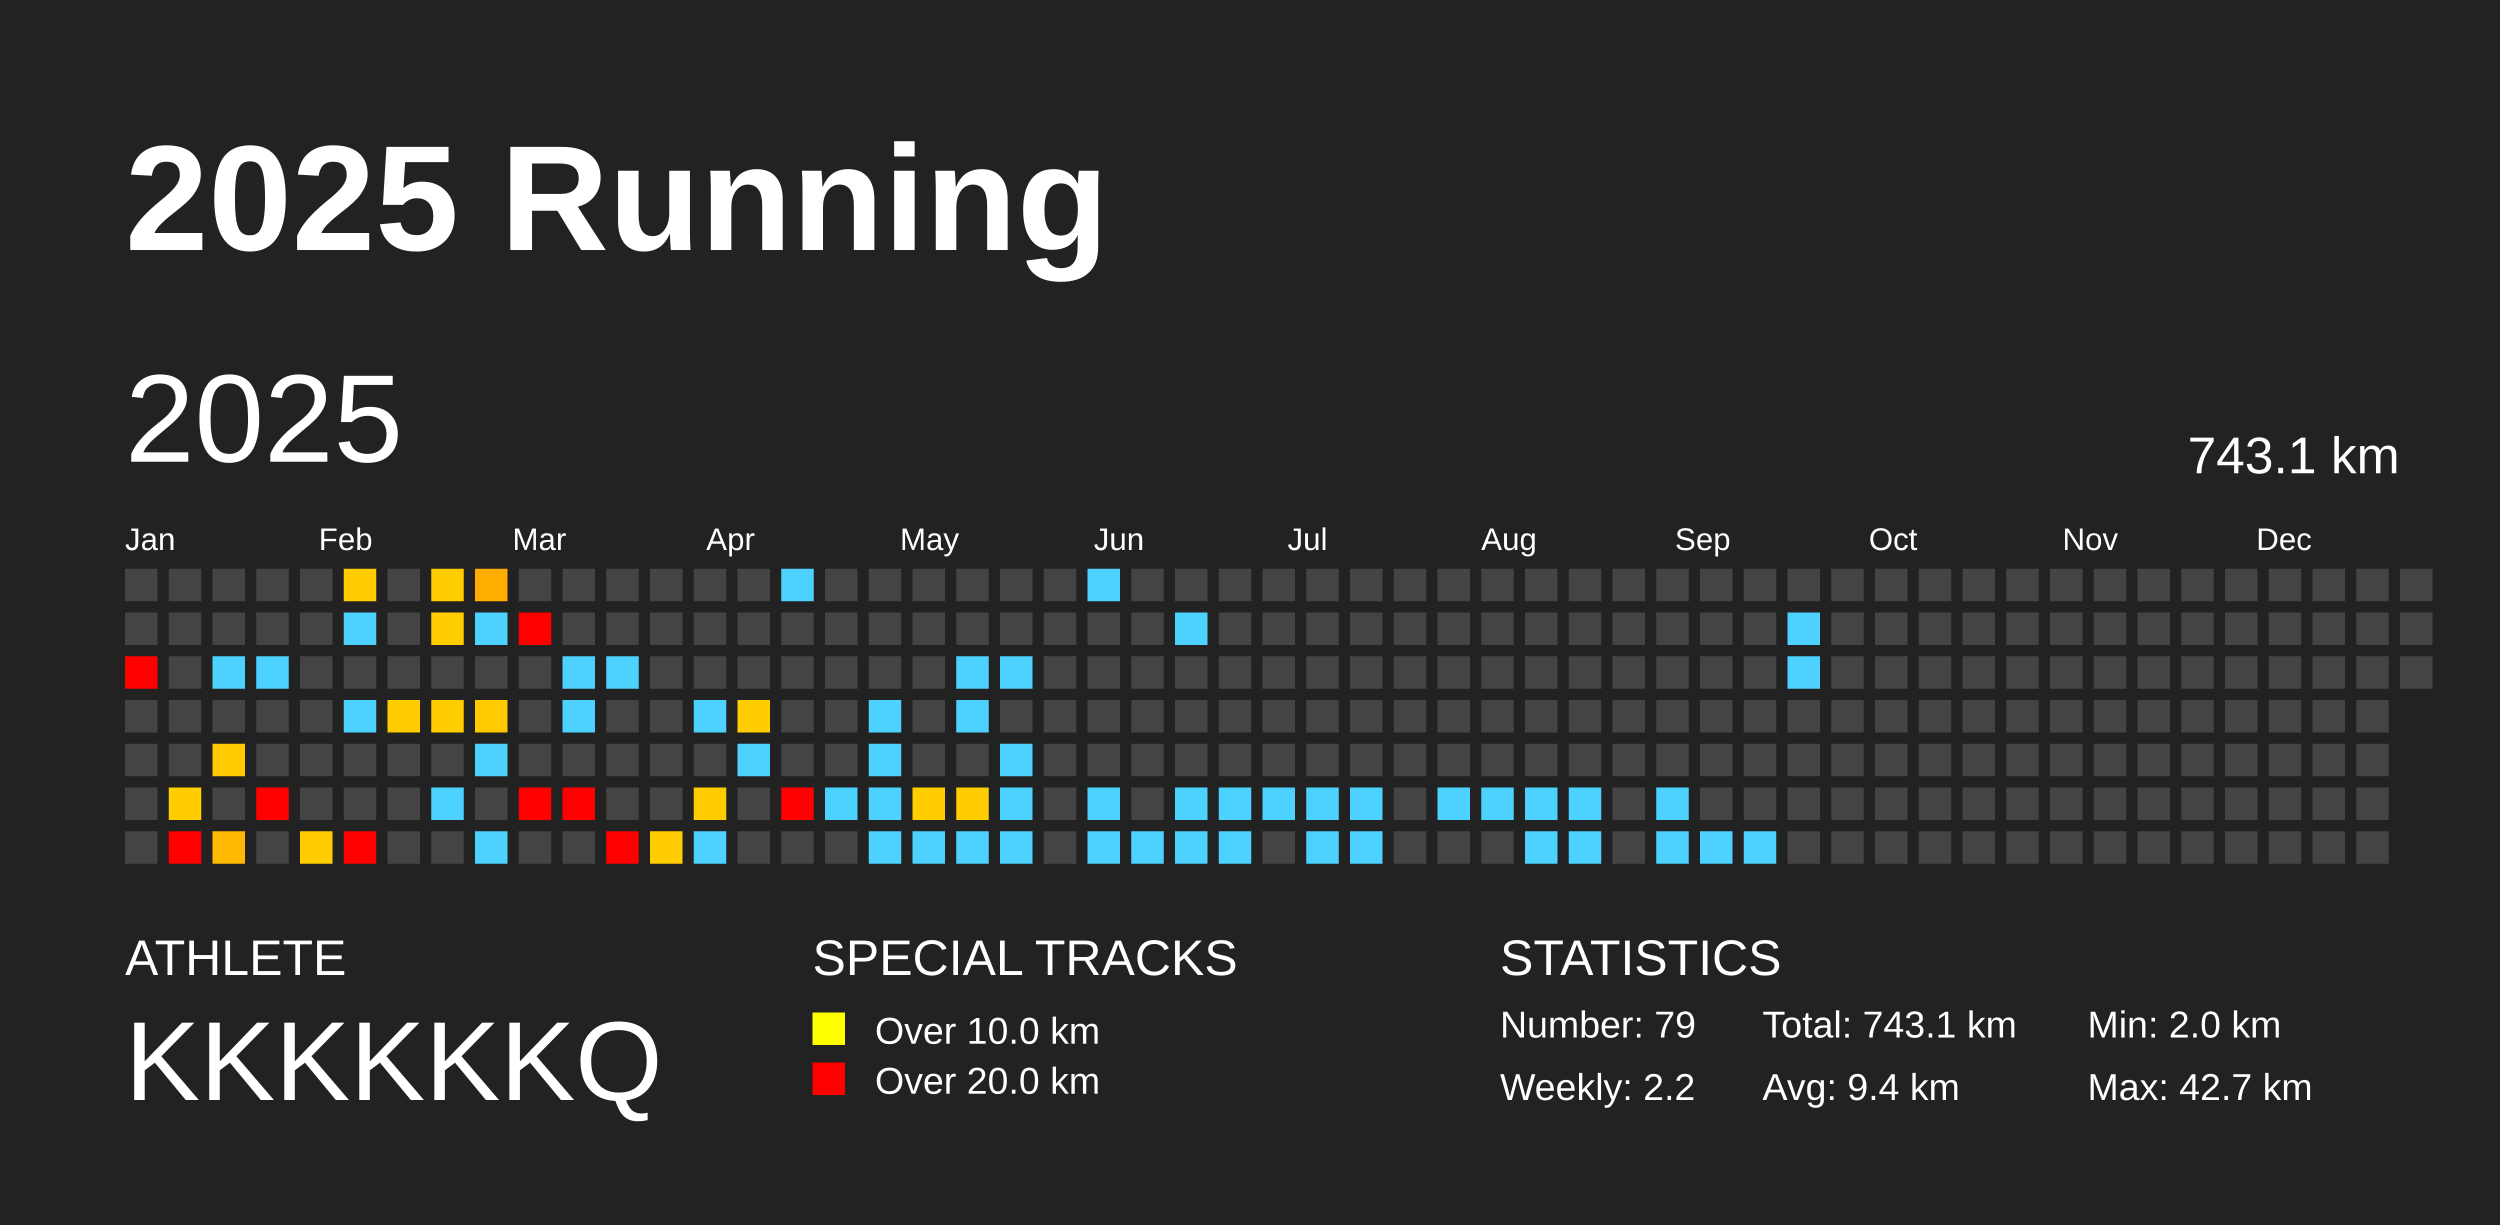
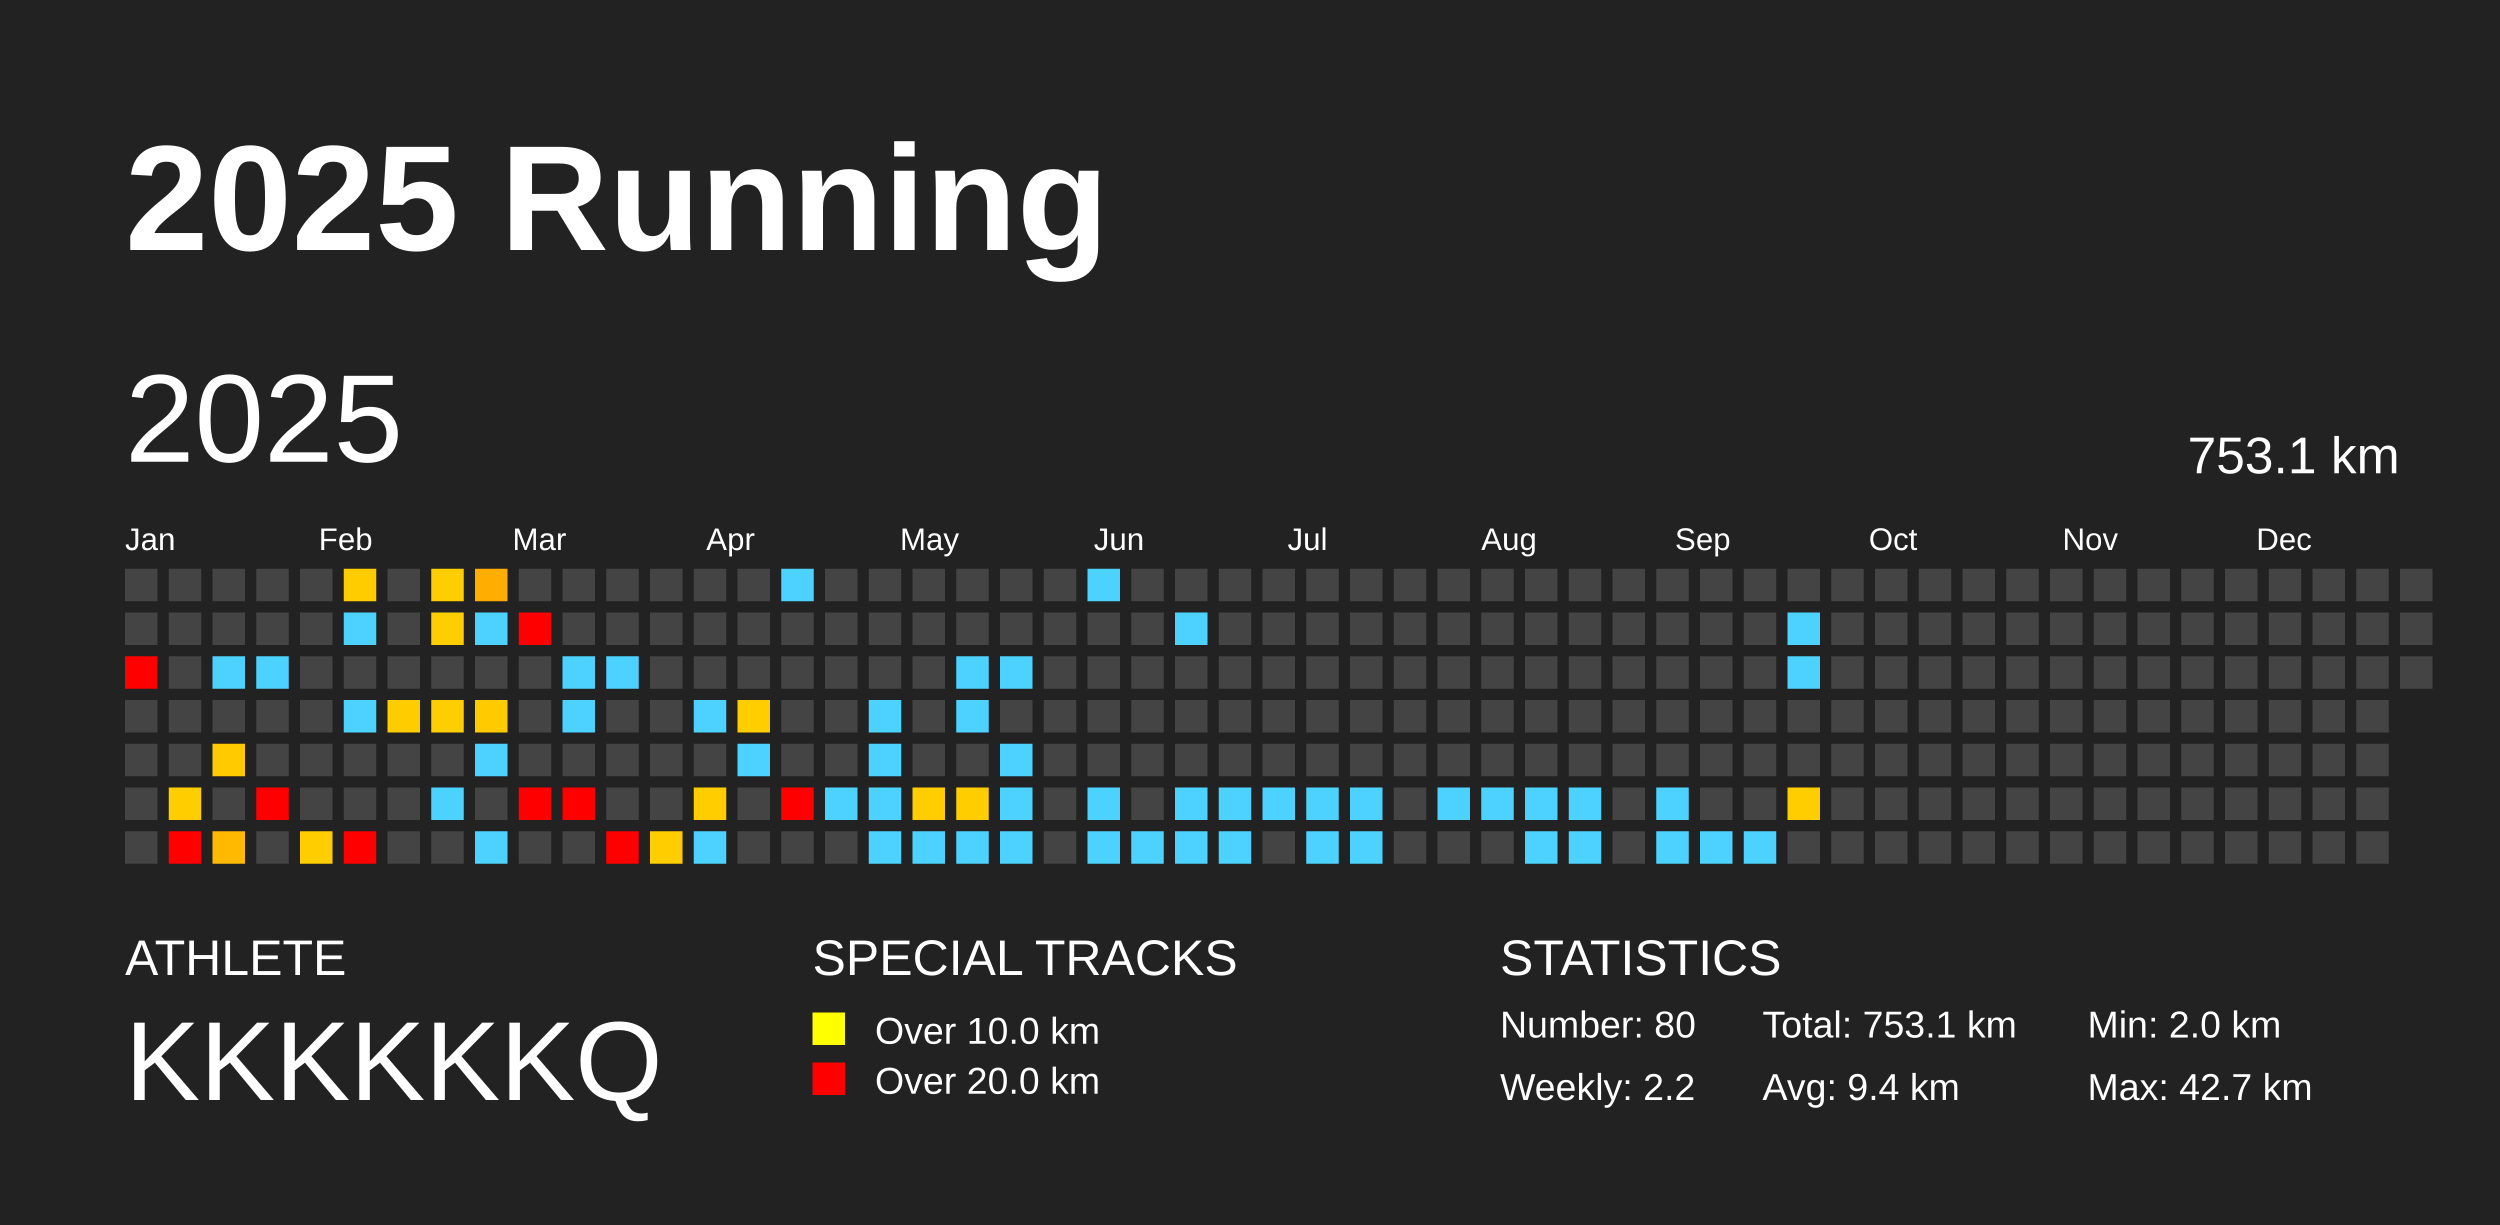
<svg xmlns="http://www.w3.org/2000/svg" baseProfile="full" height="98mm" version="1.1" viewBox="0,0,200,98" width="200mm">
  <defs />
  <rect fill="#222222" height="98" width="200" x="0" y="0" />
  <text fill="#FFFFFF" style="font-size:12px; font-family:Arial; font-weight:bold;" x="10" y="20">2025 Running</text>
  <text fill="#FFFFFF" style="font-size:4px; font-family:Arial" x="10" y="78">ATHLETE</text>
  <text fill="#FFFFFF" style="font-size:9px; font-family:Arial" x="10" y="88">KKKKKKQ</text>
  <text fill="#FFFFFF" style="font-size:4px; font-family:Arial" x="65" y="78">SPECIAL TRACKS</text>
  <rect fill="yellow" height="2.6" width="2.6" x="65" y="81" />
  <text fill="#FFFFFF" style="font-size:3px; font-family:Arial" x="70" y="83.5">Over 10.0 km</text>
  <rect fill="red" height="2.6" width="2.6" x="65" y="85" />
  <text fill="#FFFFFF" style="font-size:3px; font-family:Arial" x="70" y="87.5">Over 20.0 km</text>
  <text fill="#FFFFFF" style="font-size:4px; font-family:Arial" x="120" y="78">STATISTICS</text>
-   <text fill="#FFFFFF" style="font-size:3px; font-family:Arial" x="120" y="83">Number: 79</text>
+   <text fill="#FFFFFF" style="font-size:3px; font-family:Arial" x="120" y="83">Number: 80</text>
  <text fill="#FFFFFF" style="font-size:3px; font-family:Arial" x="120" y="88">Weekly: 2.2</text>
-   <text fill="#FFFFFF" style="font-size:3px; font-family:Arial" x="141" y="83">Total: 743.1 km</text>
+   <text fill="#FFFFFF" style="font-size:3px; font-family:Arial" x="141" y="83">Total: 753.1 km</text>
  <text fill="#FFFFFF" style="font-size:3px; font-family:Arial" x="141" y="88">Avg: 9.4 km</text>
  <text fill="#FFFFFF" style="font-size:3px; font-family:Arial" x="167" y="83">Min: 2.0 km</text>
  <text fill="#FFFFFF" style="font-size:3px; font-family:Arial" x="167" y="88">Max: 42.7 km</text>
  <text dominant-baseline="hanging" fill="#FFFFFF" style="font-size:10.0px; font-family:Arial;" x="10" y="30">2025</text>
-   <text dominant-baseline="hanging" fill="#FFFFFF" style="font-size:4.125px; font-family:Arial;" x="175" y="35">743.1 km</text>
+   <text dominant-baseline="hanging" fill="#FFFFFF" style="font-size:4.125px; font-family:Arial;" x="175" y="35">753.1 km</text>
  <text fill="#FFFFFF" style="font-size:2.5px; font-family:Arial" x="10.0" y="44">Jan</text>
  <text fill="#FFFFFF" style="font-size:2.5px; font-family:Arial" x="25.5" y="44">Feb</text>
  <text fill="#FFFFFF" style="font-size:2.5px; font-family:Arial" x="41.0" y="44">Mar</text>
  <text fill="#FFFFFF" style="font-size:2.5px; font-family:Arial" x="56.5" y="44">Apr</text>
  <text fill="#FFFFFF" style="font-size:2.5px; font-family:Arial" x="72.0" y="44">May</text>
  <text fill="#FFFFFF" style="font-size:2.5px; font-family:Arial" x="87.5" y="44">Jun</text>
  <text fill="#FFFFFF" style="font-size:2.5px; font-family:Arial" x="103.0" y="44">Jul</text>
  <text fill="#FFFFFF" style="font-size:2.5px; font-family:Arial" x="118.5" y="44">Aug</text>
  <text fill="#FFFFFF" style="font-size:2.5px; font-family:Arial" x="134.0" y="44">Sep</text>
  <text fill="#FFFFFF" style="font-size:2.5px; font-family:Arial" x="149.5" y="44">Oct</text>
  <text fill="#FFFFFF" style="font-size:2.5px; font-family:Arial" x="165.0" y="44">Nov</text>
  <text fill="#FFFFFF" style="font-size:2.5px; font-family:Arial" x="180.5" y="44">Dec</text>
  <rect fill="#444444" height="2.6" width="2.6" x="10.0" y="45.5" />
  <rect fill="#444444" height="2.6" width="2.6" x="10.0" y="49.0" />
  <rect fill="red" height="2.6" width="2.6" x="10.0" y="52.5" />
  <rect fill="#444444" height="2.6" width="2.6" x="10.0" y="56.0" />
  <rect fill="#444444" height="2.6" width="2.6" x="10.0" y="59.5" />
  <rect fill="#444444" height="2.6" width="2.6" x="10.0" y="63.0" />
  <rect fill="#444444" height="2.6" width="2.6" x="10.0" y="66.5" />
  <rect fill="#444444" height="2.6" width="2.6" x="13.5" y="45.5" />
  <rect fill="#444444" height="2.6" width="2.6" x="13.5" y="49.0" />
  <rect fill="#444444" height="2.6" width="2.6" x="13.5" y="52.5" />
  <rect fill="#444444" height="2.6" width="2.6" x="13.5" y="56.0" />
  <rect fill="#444444" height="2.6" width="2.6" x="13.5" y="59.5" />
  <rect fill="#ffcd00" height="2.6" width="2.6" x="13.5" y="63.0" />
  <rect fill="red" height="2.6" width="2.6" x="13.5" y="66.5" />
  <rect fill="#444444" height="2.6" width="2.6" x="17.0" y="45.5" />
  <rect fill="#444444" height="2.6" width="2.6" x="17.0" y="49.0" />
  <rect fill="#4dd2ff" height="2.6" width="2.6" x="17.0" y="52.5" />
  <rect fill="#444444" height="2.6" width="2.6" x="17.0" y="56.0" />
  <rect fill="#ffcb00" height="2.6" width="2.6" x="17.0" y="59.5" />
  <rect fill="#444444" height="2.6" width="2.6" x="17.0" y="63.0" />
  <rect fill="#ffb900" height="2.6" width="2.6" x="17.0" y="66.5" />
  <rect fill="#444444" height="2.6" width="2.6" x="20.5" y="45.5" />
  <rect fill="#444444" height="2.6" width="2.6" x="20.5" y="49.0" />
  <rect fill="#4dd2ff" height="2.6" width="2.6" x="20.5" y="52.5" />
  <rect fill="#444444" height="2.6" width="2.6" x="20.5" y="56.0" />
  <rect fill="#444444" height="2.6" width="2.6" x="20.5" y="59.5" />
  <rect fill="red" height="2.6" width="2.6" x="20.5" y="63.0" />
  <rect fill="#444444" height="2.6" width="2.6" x="20.5" y="66.5" />
  <rect fill="#444444" height="2.6" width="2.6" x="24.0" y="45.5" />
  <rect fill="#444444" height="2.6" width="2.6" x="24.0" y="49.0" />
  <rect fill="#444444" height="2.6" width="2.6" x="24.0" y="52.5" />
  <rect fill="#444444" height="2.6" width="2.6" x="24.0" y="56.0" />
  <rect fill="#444444" height="2.6" width="2.6" x="24.0" y="59.5" />
  <rect fill="#444444" height="2.6" width="2.6" x="24.0" y="63.0" />
  <rect fill="#ffcd00" height="2.6" width="2.6" x="24.0" y="66.5" />
  <rect fill="#ffcc00" height="2.6" width="2.6" x="27.5" y="45.5" />
  <rect fill="#4dd2ff" height="2.6" width="2.6" x="27.5" y="49.0" />
  <rect fill="#444444" height="2.6" width="2.6" x="27.5" y="52.5" />
  <rect fill="#4dd2ff" height="2.6" width="2.6" x="27.5" y="56.0" />
  <rect fill="#444444" height="2.6" width="2.6" x="27.5" y="59.5" />
  <rect fill="#444444" height="2.6" width="2.6" x="27.5" y="63.0" />
  <rect fill="red" height="2.6" width="2.6" x="27.5" y="66.5" />
  <rect fill="#444444" height="2.6" width="2.6" x="31.0" y="45.5" />
  <rect fill="#444444" height="2.6" width="2.6" x="31.0" y="49.0" />
  <rect fill="#444444" height="2.6" width="2.6" x="31.0" y="52.5" />
  <rect fill="#ffcc00" height="2.6" width="2.6" x="31.0" y="56.0" />
  <rect fill="#444444" height="2.6" width="2.6" x="31.0" y="59.5" />
  <rect fill="#444444" height="2.6" width="2.6" x="31.0" y="63.0" />
  <rect fill="#444444" height="2.6" width="2.6" x="31.0" y="66.5" />
  <rect fill="#ffcd00" height="2.6" width="2.6" x="34.5" y="45.5" />
  <rect fill="#ffcd00" height="2.6" width="2.6" x="34.5" y="49.0" />
  <rect fill="#444444" height="2.6" width="2.6" x="34.5" y="52.5" />
  <rect fill="#ffcd00" height="2.6" width="2.6" x="34.5" y="56.0" />
  <rect fill="#444444" height="2.6" width="2.6" x="34.5" y="59.5" />
  <rect fill="#4dd2ff" height="2.6" width="2.6" x="34.5" y="63.0" />
  <rect fill="#444444" height="2.6" width="2.6" x="34.5" y="66.5" />
  <rect fill="#ffad00" height="2.6" width="2.6" x="38.0" y="45.5" />
  <rect fill="#4dd2ff" height="2.6" width="2.6" x="38.0" y="49.0" />
  <rect fill="#444444" height="2.6" width="2.6" x="38.0" y="52.5" />
  <rect fill="#ffcb00" height="2.6" width="2.6" x="38.0" y="56.0" />
  <rect fill="#4dd2ff" height="2.6" width="2.6" x="38.0" y="59.5" />
  <rect fill="#444444" height="2.6" width="2.6" x="38.0" y="63.0" />
  <rect fill="#4dd2ff" height="2.6" width="2.6" x="38.0" y="66.5" />
  <rect fill="#444444" height="2.6" width="2.6" x="41.5" y="45.5" />
  <rect fill="red" height="2.6" width="2.6" x="41.5" y="49.0" />
  <rect fill="#444444" height="2.6" width="2.6" x="41.5" y="52.5" />
  <rect fill="#444444" height="2.6" width="2.6" x="41.5" y="56.0" />
  <rect fill="#444444" height="2.6" width="2.6" x="41.5" y="59.5" />
  <rect fill="red" height="2.6" width="2.6" x="41.5" y="63.0" />
  <rect fill="#444444" height="2.6" width="2.6" x="41.5" y="66.5" />
  <rect fill="#444444" height="2.6" width="2.6" x="45.0" y="45.5" />
  <rect fill="#444444" height="2.6" width="2.6" x="45.0" y="49.0" />
  <rect fill="#4dd2ff" height="2.6" width="2.6" x="45.0" y="52.5" />
  <rect fill="#4dd2ff" height="2.6" width="2.6" x="45.0" y="56.0" />
  <rect fill="#444444" height="2.6" width="2.6" x="45.0" y="59.5" />
  <rect fill="red" height="2.6" width="2.6" x="45.0" y="63.0" />
  <rect fill="#444444" height="2.6" width="2.6" x="45.0" y="66.5" />
  <rect fill="#444444" height="2.6" width="2.6" x="48.5" y="45.5" />
  <rect fill="#444444" height="2.6" width="2.6" x="48.5" y="49.0" />
  <rect fill="#4dd2ff" height="2.6" width="2.6" x="48.5" y="52.5" />
  <rect fill="#444444" height="2.6" width="2.6" x="48.5" y="56.0" />
  <rect fill="#444444" height="2.6" width="2.6" x="48.5" y="59.5" />
  <rect fill="#444444" height="2.6" width="2.6" x="48.5" y="63.0" />
  <rect fill="red" height="2.6" width="2.6" x="48.5" y="66.5" />
  <rect fill="#444444" height="2.6" width="2.6" x="52.0" y="45.5" />
  <rect fill="#444444" height="2.6" width="2.6" x="52.0" y="49.0" />
  <rect fill="#444444" height="2.6" width="2.6" x="52.0" y="52.5" />
  <rect fill="#444444" height="2.6" width="2.6" x="52.0" y="56.0" />
  <rect fill="#444444" height="2.6" width="2.6" x="52.0" y="59.5" />
  <rect fill="#444444" height="2.6" width="2.6" x="52.0" y="63.0" />
  <rect fill="#ffcd00" height="2.6" width="2.6" x="52.0" y="66.5" />
  <rect fill="#444444" height="2.6" width="2.6" x="55.5" y="45.5" />
  <rect fill="#444444" height="2.6" width="2.6" x="55.5" y="49.0" />
  <rect fill="#444444" height="2.6" width="2.6" x="55.5" y="52.5" />
  <rect fill="#4dd2ff" height="2.6" width="2.6" x="55.5" y="56.0" />
  <rect fill="#444444" height="2.6" width="2.6" x="55.5" y="59.5" />
  <rect fill="#ffcd00" height="2.6" width="2.6" x="55.5" y="63.0" />
  <rect fill="#4dd2ff" height="2.6" width="2.6" x="55.5" y="66.5" />
  <rect fill="#444444" height="2.6" width="2.6" x="59.0" y="45.5" />
  <rect fill="#444444" height="2.6" width="2.6" x="59.0" y="49.0" />
  <rect fill="#444444" height="2.6" width="2.6" x="59.0" y="52.5" />
  <rect fill="#ffcd00" height="2.6" width="2.6" x="59.0" y="56.0" />
  <rect fill="#4dd2ff" height="2.6" width="2.6" x="59.0" y="59.5" />
  <rect fill="#444444" height="2.6" width="2.6" x="59.0" y="63.0" />
  <rect fill="#444444" height="2.6" width="2.6" x="59.0" y="66.5" />
  <rect fill="#4dd2ff" height="2.6" width="2.6" x="62.5" y="45.5" />
  <rect fill="#444444" height="2.6" width="2.6" x="62.5" y="49.0" />
  <rect fill="#444444" height="2.6" width="2.6" x="62.5" y="52.5" />
  <rect fill="#444444" height="2.6" width="2.6" x="62.5" y="56.0" />
  <rect fill="#444444" height="2.6" width="2.6" x="62.5" y="59.5" />
  <rect fill="red" height="2.6" width="2.6" x="62.5" y="63.0" />
  <rect fill="#444444" height="2.6" width="2.6" x="62.5" y="66.5" />
  <rect fill="#444444" height="2.6" width="2.6" x="66.0" y="45.5" />
  <rect fill="#444444" height="2.6" width="2.6" x="66.0" y="49.0" />
  <rect fill="#444444" height="2.6" width="2.6" x="66.0" y="52.5" />
  <rect fill="#444444" height="2.6" width="2.6" x="66.0" y="56.0" />
  <rect fill="#444444" height="2.6" width="2.6" x="66.0" y="59.5" />
  <rect fill="#4dd2ff" height="2.6" width="2.6" x="66.0" y="63.0" />
  <rect fill="#444444" height="2.6" width="2.6" x="66.0" y="66.5" />
  <rect fill="#444444" height="2.6" width="2.6" x="69.5" y="45.5" />
  <rect fill="#444444" height="2.6" width="2.6" x="69.5" y="49.0" />
  <rect fill="#444444" height="2.6" width="2.6" x="69.5" y="52.5" />
  <rect fill="#4dd2ff" height="2.6" width="2.6" x="69.5" y="56.0" />
  <rect fill="#4dd2ff" height="2.6" width="2.6" x="69.5" y="59.5" />
  <rect fill="#4dd2ff" height="2.6" width="2.6" x="69.5" y="63.0" />
  <rect fill="#4dd2ff" height="2.6" width="2.6" x="69.5" y="66.5" />
  <rect fill="#444444" height="2.6" width="2.6" x="73.0" y="45.5" />
  <rect fill="#444444" height="2.6" width="2.6" x="73.0" y="49.0" />
  <rect fill="#444444" height="2.6" width="2.6" x="73.0" y="52.5" />
  <rect fill="#444444" height="2.6" width="2.6" x="73.0" y="56.0" />
  <rect fill="#444444" height="2.6" width="2.6" x="73.0" y="59.5" />
  <rect fill="#ffcd00" height="2.6" width="2.6" x="73.0" y="63.0" />
  <rect fill="#4dd2ff" height="2.6" width="2.6" x="73.0" y="66.5" />
  <rect fill="#444444" height="2.6" width="2.6" x="76.5" y="45.5" />
  <rect fill="#444444" height="2.6" width="2.6" x="76.5" y="49.0" />
  <rect fill="#4dd2ff" height="2.6" width="2.6" x="76.5" y="52.5" />
  <rect fill="#4dd2ff" height="2.6" width="2.6" x="76.5" y="56.0" />
  <rect fill="#444444" height="2.6" width="2.6" x="76.5" y="59.5" />
  <rect fill="#ffcd00" height="2.6" width="2.6" x="76.5" y="63.0" />
  <rect fill="#4dd2ff" height="2.6" width="2.6" x="76.5" y="66.5" />
  <rect fill="#444444" height="2.6" width="2.6" x="80.0" y="45.5" />
  <rect fill="#444444" height="2.6" width="2.6" x="80.0" y="49.0" />
  <rect fill="#4dd2ff" height="2.6" width="2.6" x="80.0" y="52.5" />
  <rect fill="#444444" height="2.6" width="2.6" x="80.0" y="56.0" />
  <rect fill="#4dd2ff" height="2.6" width="2.6" x="80.0" y="59.5" />
  <rect fill="#4dd2ff" height="2.6" width="2.6" x="80.0" y="63.0" />
  <rect fill="#4dd2ff" height="2.6" width="2.6" x="80.0" y="66.5" />
  <rect fill="#444444" height="2.6" width="2.6" x="83.5" y="45.5" />
  <rect fill="#444444" height="2.6" width="2.6" x="83.5" y="49.0" />
  <rect fill="#444444" height="2.6" width="2.6" x="83.5" y="52.5" />
  <rect fill="#444444" height="2.6" width="2.6" x="83.5" y="56.0" />
  <rect fill="#444444" height="2.6" width="2.6" x="83.5" y="59.5" />
  <rect fill="#444444" height="2.6" width="2.6" x="83.5" y="63.0" />
  <rect fill="#444444" height="2.6" width="2.6" x="83.5" y="66.5" />
  <rect fill="#4dd2ff" height="2.6" width="2.6" x="87.0" y="45.5" />
  <rect fill="#444444" height="2.6" width="2.6" x="87.0" y="49.0" />
  <rect fill="#444444" height="2.6" width="2.6" x="87.0" y="52.5" />
  <rect fill="#444444" height="2.6" width="2.6" x="87.0" y="56.0" />
  <rect fill="#444444" height="2.6" width="2.6" x="87.0" y="59.5" />
  <rect fill="#4dd2ff" height="2.6" width="2.6" x="87.0" y="63.0" />
  <rect fill="#4dd2ff" height="2.6" width="2.6" x="87.0" y="66.5" />
  <rect fill="#444444" height="2.6" width="2.6" x="90.5" y="45.5" />
  <rect fill="#444444" height="2.6" width="2.6" x="90.5" y="49.0" />
  <rect fill="#444444" height="2.6" width="2.6" x="90.5" y="52.5" />
  <rect fill="#444444" height="2.6" width="2.6" x="90.5" y="56.0" />
  <rect fill="#444444" height="2.6" width="2.6" x="90.5" y="59.5" />
  <rect fill="#444444" height="2.6" width="2.6" x="90.5" y="63.0" />
  <rect fill="#4dd2ff" height="2.6" width="2.6" x="90.5" y="66.5" />
  <rect fill="#444444" height="2.6" width="2.6" x="94.0" y="45.5" />
  <rect fill="#4dd2ff" height="2.6" width="2.6" x="94.0" y="49.0" />
  <rect fill="#444444" height="2.6" width="2.6" x="94.0" y="52.5" />
  <rect fill="#444444" height="2.6" width="2.6" x="94.0" y="56.0" />
  <rect fill="#444444" height="2.6" width="2.6" x="94.0" y="59.5" />
  <rect fill="#4dd2ff" height="2.6" width="2.6" x="94.0" y="63.0" />
  <rect fill="#4dd2ff" height="2.6" width="2.6" x="94.0" y="66.5" />
  <rect fill="#444444" height="2.6" width="2.6" x="97.5" y="45.5" />
  <rect fill="#444444" height="2.6" width="2.6" x="97.5" y="49.0" />
  <rect fill="#444444" height="2.6" width="2.6" x="97.5" y="52.5" />
  <rect fill="#444444" height="2.6" width="2.6" x="97.5" y="56.0" />
  <rect fill="#444444" height="2.6" width="2.6" x="97.5" y="59.5" />
  <rect fill="#4dd2ff" height="2.6" width="2.6" x="97.5" y="63.0" />
  <rect fill="#4dd2ff" height="2.6" width="2.6" x="97.5" y="66.5" />
  <rect fill="#444444" height="2.6" width="2.6" x="101.0" y="45.5" />
  <rect fill="#444444" height="2.6" width="2.6" x="101.0" y="49.0" />
  <rect fill="#444444" height="2.6" width="2.6" x="101.0" y="52.5" />
  <rect fill="#444444" height="2.6" width="2.6" x="101.0" y="56.0" />
  <rect fill="#444444" height="2.6" width="2.6" x="101.0" y="59.5" />
  <rect fill="#4dd2ff" height="2.6" width="2.6" x="101.0" y="63.0" />
  <rect fill="#444444" height="2.6" width="2.6" x="101.0" y="66.5" />
  <rect fill="#444444" height="2.6" width="2.6" x="104.5" y="45.5" />
  <rect fill="#444444" height="2.6" width="2.6" x="104.5" y="49.0" />
  <rect fill="#444444" height="2.6" width="2.6" x="104.5" y="52.5" />
  <rect fill="#444444" height="2.6" width="2.6" x="104.5" y="56.0" />
  <rect fill="#444444" height="2.6" width="2.6" x="104.5" y="59.5" />
  <rect fill="#4dd2ff" height="2.6" width="2.6" x="104.5" y="63.0" />
  <rect fill="#4dd2ff" height="2.6" width="2.6" x="104.5" y="66.5" />
  <rect fill="#444444" height="2.6" width="2.6" x="108.0" y="45.5" />
  <rect fill="#444444" height="2.6" width="2.6" x="108.0" y="49.0" />
  <rect fill="#444444" height="2.6" width="2.6" x="108.0" y="52.5" />
  <rect fill="#444444" height="2.6" width="2.6" x="108.0" y="56.0" />
  <rect fill="#444444" height="2.6" width="2.6" x="108.0" y="59.5" />
  <rect fill="#4dd2ff" height="2.6" width="2.6" x="108.0" y="63.0" />
  <rect fill="#4dd2ff" height="2.6" width="2.6" x="108.0" y="66.5" />
  <rect fill="#444444" height="2.6" width="2.6" x="111.5" y="45.5" />
  <rect fill="#444444" height="2.6" width="2.6" x="111.5" y="49.0" />
  <rect fill="#444444" height="2.6" width="2.6" x="111.5" y="52.5" />
  <rect fill="#444444" height="2.6" width="2.6" x="111.5" y="56.0" />
  <rect fill="#444444" height="2.6" width="2.6" x="111.5" y="59.5" />
  <rect fill="#444444" height="2.6" width="2.6" x="111.5" y="63.0" />
  <rect fill="#444444" height="2.6" width="2.6" x="111.5" y="66.5" />
  <rect fill="#444444" height="2.6" width="2.6" x="115.0" y="45.5" />
  <rect fill="#444444" height="2.6" width="2.6" x="115.0" y="49.0" />
  <rect fill="#444444" height="2.6" width="2.6" x="115.0" y="52.5" />
  <rect fill="#444444" height="2.6" width="2.6" x="115.0" y="56.0" />
  <rect fill="#444444" height="2.6" width="2.6" x="115.0" y="59.5" />
  <rect fill="#4dd2ff" height="2.6" width="2.6" x="115.0" y="63.0" />
  <rect fill="#444444" height="2.6" width="2.6" x="115.0" y="66.5" />
  <rect fill="#444444" height="2.6" width="2.6" x="118.5" y="45.5" />
  <rect fill="#444444" height="2.6" width="2.6" x="118.5" y="49.0" />
  <rect fill="#444444" height="2.6" width="2.6" x="118.5" y="52.5" />
  <rect fill="#444444" height="2.6" width="2.6" x="118.5" y="56.0" />
  <rect fill="#444444" height="2.6" width="2.6" x="118.5" y="59.5" />
  <rect fill="#4dd2ff" height="2.6" width="2.6" x="118.5" y="63.0" />
  <rect fill="#444444" height="2.6" width="2.6" x="118.5" y="66.5" />
  <rect fill="#444444" height="2.6" width="2.6" x="122.0" y="45.5" />
  <rect fill="#444444" height="2.6" width="2.6" x="122.0" y="49.0" />
  <rect fill="#444444" height="2.6" width="2.6" x="122.0" y="52.5" />
  <rect fill="#444444" height="2.6" width="2.6" x="122.0" y="56.0" />
  <rect fill="#444444" height="2.6" width="2.6" x="122.0" y="59.5" />
  <rect fill="#4dd2ff" height="2.6" width="2.6" x="122.0" y="63.0" />
  <rect fill="#4dd2ff" height="2.6" width="2.6" x="122.0" y="66.5" />
  <rect fill="#444444" height="2.6" width="2.6" x="125.5" y="45.5" />
  <rect fill="#444444" height="2.6" width="2.6" x="125.5" y="49.0" />
  <rect fill="#444444" height="2.6" width="2.6" x="125.5" y="52.5" />
  <rect fill="#444444" height="2.6" width="2.6" x="125.5" y="56.0" />
  <rect fill="#444444" height="2.6" width="2.6" x="125.5" y="59.5" />
  <rect fill="#4dd2ff" height="2.6" width="2.6" x="125.5" y="63.0" />
  <rect fill="#4dd2ff" height="2.6" width="2.6" x="125.5" y="66.5" />
  <rect fill="#444444" height="2.6" width="2.6" x="129.0" y="45.5" />
  <rect fill="#444444" height="2.6" width="2.6" x="129.0" y="49.0" />
  <rect fill="#444444" height="2.6" width="2.6" x="129.0" y="52.5" />
  <rect fill="#444444" height="2.6" width="2.6" x="129.0" y="56.0" />
  <rect fill="#444444" height="2.6" width="2.6" x="129.0" y="59.5" />
  <rect fill="#444444" height="2.6" width="2.6" x="129.0" y="63.0" />
  <rect fill="#444444" height="2.6" width="2.6" x="129.0" y="66.5" />
  <rect fill="#444444" height="2.6" width="2.6" x="132.5" y="45.5" />
  <rect fill="#444444" height="2.6" width="2.6" x="132.5" y="49.0" />
  <rect fill="#444444" height="2.6" width="2.6" x="132.5" y="52.5" />
  <rect fill="#444444" height="2.6" width="2.6" x="132.5" y="56.0" />
  <rect fill="#444444" height="2.6" width="2.6" x="132.5" y="59.5" />
  <rect fill="#4dd2ff" height="2.6" width="2.6" x="132.5" y="63.0" />
  <rect fill="#4dd2ff" height="2.6" width="2.6" x="132.5" y="66.5" />
  <rect fill="#444444" height="2.6" width="2.6" x="136.0" y="45.5" />
  <rect fill="#444444" height="2.6" width="2.6" x="136.0" y="49.0" />
  <rect fill="#444444" height="2.6" width="2.6" x="136.0" y="52.5" />
  <rect fill="#444444" height="2.6" width="2.6" x="136.0" y="56.0" />
  <rect fill="#444444" height="2.6" width="2.6" x="136.0" y="59.5" />
  <rect fill="#444444" height="2.6" width="2.6" x="136.0" y="63.0" />
  <rect fill="#4dd2ff" height="2.6" width="2.6" x="136.0" y="66.5" />
  <rect fill="#444444" height="2.6" width="2.6" x="139.5" y="45.5" />
  <rect fill="#444444" height="2.6" width="2.6" x="139.5" y="49.0" />
  <rect fill="#444444" height="2.6" width="2.6" x="139.5" y="52.5" />
  <rect fill="#444444" height="2.6" width="2.6" x="139.5" y="56.0" />
  <rect fill="#444444" height="2.6" width="2.6" x="139.5" y="59.5" />
  <rect fill="#444444" height="2.6" width="2.6" x="139.5" y="63.0" />
  <rect fill="#4dd2ff" height="2.6" width="2.6" x="139.5" y="66.5" />
  <rect fill="#444444" height="2.6" width="2.6" x="143.0" y="45.5" />
  <rect fill="#4dd2ff" height="2.6" width="2.6" x="143.0" y="49.0" />
  <rect fill="#4dd2ff" height="2.6" width="2.6" x="143.0" y="52.5" />
  <rect fill="#444444" height="2.6" width="2.6" x="143.0" y="56.0" />
  <rect fill="#444444" height="2.6" width="2.6" x="143.0" y="59.5" />
-   <rect fill="#444444" height="2.6" width="2.6" x="143.0" y="63.0" />
+   <rect fill="#ffcd00" height="2.6" width="2.6" x="143.0" y="63.0" />
  <rect fill="#444444" height="2.6" width="2.6" x="143.0" y="66.5" />
  <rect fill="#444444" height="2.6" width="2.6" x="146.5" y="45.5" />
  <rect fill="#444444" height="2.6" width="2.6" x="146.5" y="49.0" />
  <rect fill="#444444" height="2.6" width="2.6" x="146.5" y="52.5" />
  <rect fill="#444444" height="2.6" width="2.6" x="146.5" y="56.0" />
  <rect fill="#444444" height="2.6" width="2.6" x="146.5" y="59.5" />
  <rect fill="#444444" height="2.6" width="2.6" x="146.5" y="63.0" />
  <rect fill="#444444" height="2.6" width="2.6" x="146.5" y="66.5" />
  <rect fill="#444444" height="2.6" width="2.6" x="150.0" y="45.5" />
  <rect fill="#444444" height="2.6" width="2.6" x="150.0" y="49.0" />
  <rect fill="#444444" height="2.6" width="2.6" x="150.0" y="52.5" />
  <rect fill="#444444" height="2.6" width="2.6" x="150.0" y="56.0" />
  <rect fill="#444444" height="2.6" width="2.6" x="150.0" y="59.5" />
  <rect fill="#444444" height="2.6" width="2.6" x="150.0" y="63.0" />
  <rect fill="#444444" height="2.6" width="2.6" x="150.0" y="66.5" />
  <rect fill="#444444" height="2.6" width="2.6" x="153.5" y="45.5" />
  <rect fill="#444444" height="2.6" width="2.6" x="153.5" y="49.0" />
  <rect fill="#444444" height="2.6" width="2.6" x="153.5" y="52.5" />
  <rect fill="#444444" height="2.6" width="2.6" x="153.5" y="56.0" />
  <rect fill="#444444" height="2.6" width="2.6" x="153.5" y="59.5" />
  <rect fill="#444444" height="2.6" width="2.6" x="153.5" y="63.0" />
  <rect fill="#444444" height="2.6" width="2.6" x="153.5" y="66.5" />
  <rect fill="#444444" height="2.6" width="2.6" x="157.0" y="45.5" />
  <rect fill="#444444" height="2.6" width="2.6" x="157.0" y="49.0" />
  <rect fill="#444444" height="2.6" width="2.6" x="157.0" y="52.5" />
  <rect fill="#444444" height="2.6" width="2.6" x="157.0" y="56.0" />
  <rect fill="#444444" height="2.6" width="2.6" x="157.0" y="59.5" />
  <rect fill="#444444" height="2.6" width="2.6" x="157.0" y="63.0" />
  <rect fill="#444444" height="2.6" width="2.6" x="157.0" y="66.5" />
  <rect fill="#444444" height="2.6" width="2.6" x="160.5" y="45.5" />
  <rect fill="#444444" height="2.6" width="2.6" x="160.5" y="49.0" />
  <rect fill="#444444" height="2.6" width="2.6" x="160.5" y="52.5" />
  <rect fill="#444444" height="2.6" width="2.6" x="160.5" y="56.0" />
  <rect fill="#444444" height="2.6" width="2.6" x="160.5" y="59.5" />
  <rect fill="#444444" height="2.6" width="2.6" x="160.5" y="63.0" />
  <rect fill="#444444" height="2.6" width="2.6" x="160.5" y="66.5" />
  <rect fill="#444444" height="2.6" width="2.6" x="164.0" y="45.5" />
  <rect fill="#444444" height="2.6" width="2.6" x="164.0" y="49.0" />
  <rect fill="#444444" height="2.6" width="2.6" x="164.0" y="52.5" />
  <rect fill="#444444" height="2.6" width="2.6" x="164.0" y="56.0" />
  <rect fill="#444444" height="2.6" width="2.6" x="164.0" y="59.5" />
  <rect fill="#444444" height="2.6" width="2.6" x="164.0" y="63.0" />
  <rect fill="#444444" height="2.6" width="2.6" x="164.0" y="66.5" />
  <rect fill="#444444" height="2.6" width="2.6" x="167.5" y="45.5" />
  <rect fill="#444444" height="2.6" width="2.6" x="167.5" y="49.0" />
  <rect fill="#444444" height="2.6" width="2.6" x="167.5" y="52.5" />
  <rect fill="#444444" height="2.6" width="2.6" x="167.5" y="56.0" />
  <rect fill="#444444" height="2.6" width="2.6" x="167.5" y="59.5" />
  <rect fill="#444444" height="2.6" width="2.6" x="167.5" y="63.0" />
  <rect fill="#444444" height="2.6" width="2.6" x="167.5" y="66.5" />
  <rect fill="#444444" height="2.6" width="2.6" x="171.0" y="45.5" />
  <rect fill="#444444" height="2.6" width="2.6" x="171.0" y="49.0" />
  <rect fill="#444444" height="2.6" width="2.6" x="171.0" y="52.5" />
  <rect fill="#444444" height="2.6" width="2.6" x="171.0" y="56.0" />
  <rect fill="#444444" height="2.6" width="2.6" x="171.0" y="59.5" />
  <rect fill="#444444" height="2.6" width="2.6" x="171.0" y="63.0" />
  <rect fill="#444444" height="2.6" width="2.6" x="171.0" y="66.5" />
  <rect fill="#444444" height="2.6" width="2.6" x="174.5" y="45.5" />
  <rect fill="#444444" height="2.6" width="2.6" x="174.5" y="49.0" />
  <rect fill="#444444" height="2.6" width="2.6" x="174.5" y="52.5" />
  <rect fill="#444444" height="2.6" width="2.6" x="174.5" y="56.0" />
  <rect fill="#444444" height="2.6" width="2.6" x="174.5" y="59.5" />
  <rect fill="#444444" height="2.6" width="2.6" x="174.5" y="63.0" />
  <rect fill="#444444" height="2.6" width="2.6" x="174.5" y="66.5" />
  <rect fill="#444444" height="2.6" width="2.6" x="178.0" y="45.5" />
  <rect fill="#444444" height="2.6" width="2.6" x="178.0" y="49.0" />
  <rect fill="#444444" height="2.6" width="2.6" x="178.0" y="52.5" />
  <rect fill="#444444" height="2.6" width="2.6" x="178.0" y="56.0" />
  <rect fill="#444444" height="2.6" width="2.6" x="178.0" y="59.5" />
  <rect fill="#444444" height="2.6" width="2.6" x="178.0" y="63.0" />
  <rect fill="#444444" height="2.6" width="2.6" x="178.0" y="66.5" />
  <rect fill="#444444" height="2.6" width="2.6" x="181.5" y="45.5" />
  <rect fill="#444444" height="2.6" width="2.6" x="181.5" y="49.0" />
  <rect fill="#444444" height="2.6" width="2.6" x="181.5" y="52.5" />
  <rect fill="#444444" height="2.6" width="2.6" x="181.5" y="56.0" />
  <rect fill="#444444" height="2.6" width="2.6" x="181.5" y="59.5" />
  <rect fill="#444444" height="2.6" width="2.6" x="181.5" y="63.0" />
  <rect fill="#444444" height="2.6" width="2.6" x="181.5" y="66.5" />
  <rect fill="#444444" height="2.6" width="2.6" x="185.0" y="45.5" />
  <rect fill="#444444" height="2.6" width="2.6" x="185.0" y="49.0" />
  <rect fill="#444444" height="2.6" width="2.6" x="185.0" y="52.5" />
  <rect fill="#444444" height="2.6" width="2.6" x="185.0" y="56.0" />
  <rect fill="#444444" height="2.6" width="2.6" x="185.0" y="59.5" />
  <rect fill="#444444" height="2.6" width="2.6" x="185.0" y="63.0" />
  <rect fill="#444444" height="2.6" width="2.6" x="185.0" y="66.5" />
  <rect fill="#444444" height="2.6" width="2.6" x="188.5" y="45.5" />
  <rect fill="#444444" height="2.6" width="2.6" x="188.5" y="49.0" />
  <rect fill="#444444" height="2.6" width="2.6" x="188.5" y="52.5" />
  <rect fill="#444444" height="2.6" width="2.6" x="188.5" y="56.0" />
  <rect fill="#444444" height="2.6" width="2.6" x="188.5" y="59.5" />
  <rect fill="#444444" height="2.6" width="2.6" x="188.5" y="63.0" />
  <rect fill="#444444" height="2.6" width="2.6" x="188.5" y="66.5" />
  <rect fill="#444444" height="2.6" width="2.6" x="192.0" y="45.5" />
  <rect fill="#444444" height="2.6" width="2.6" x="192.0" y="49.0" />
  <rect fill="#444444" height="2.6" width="2.6" x="192.0" y="52.5" />
</svg>
